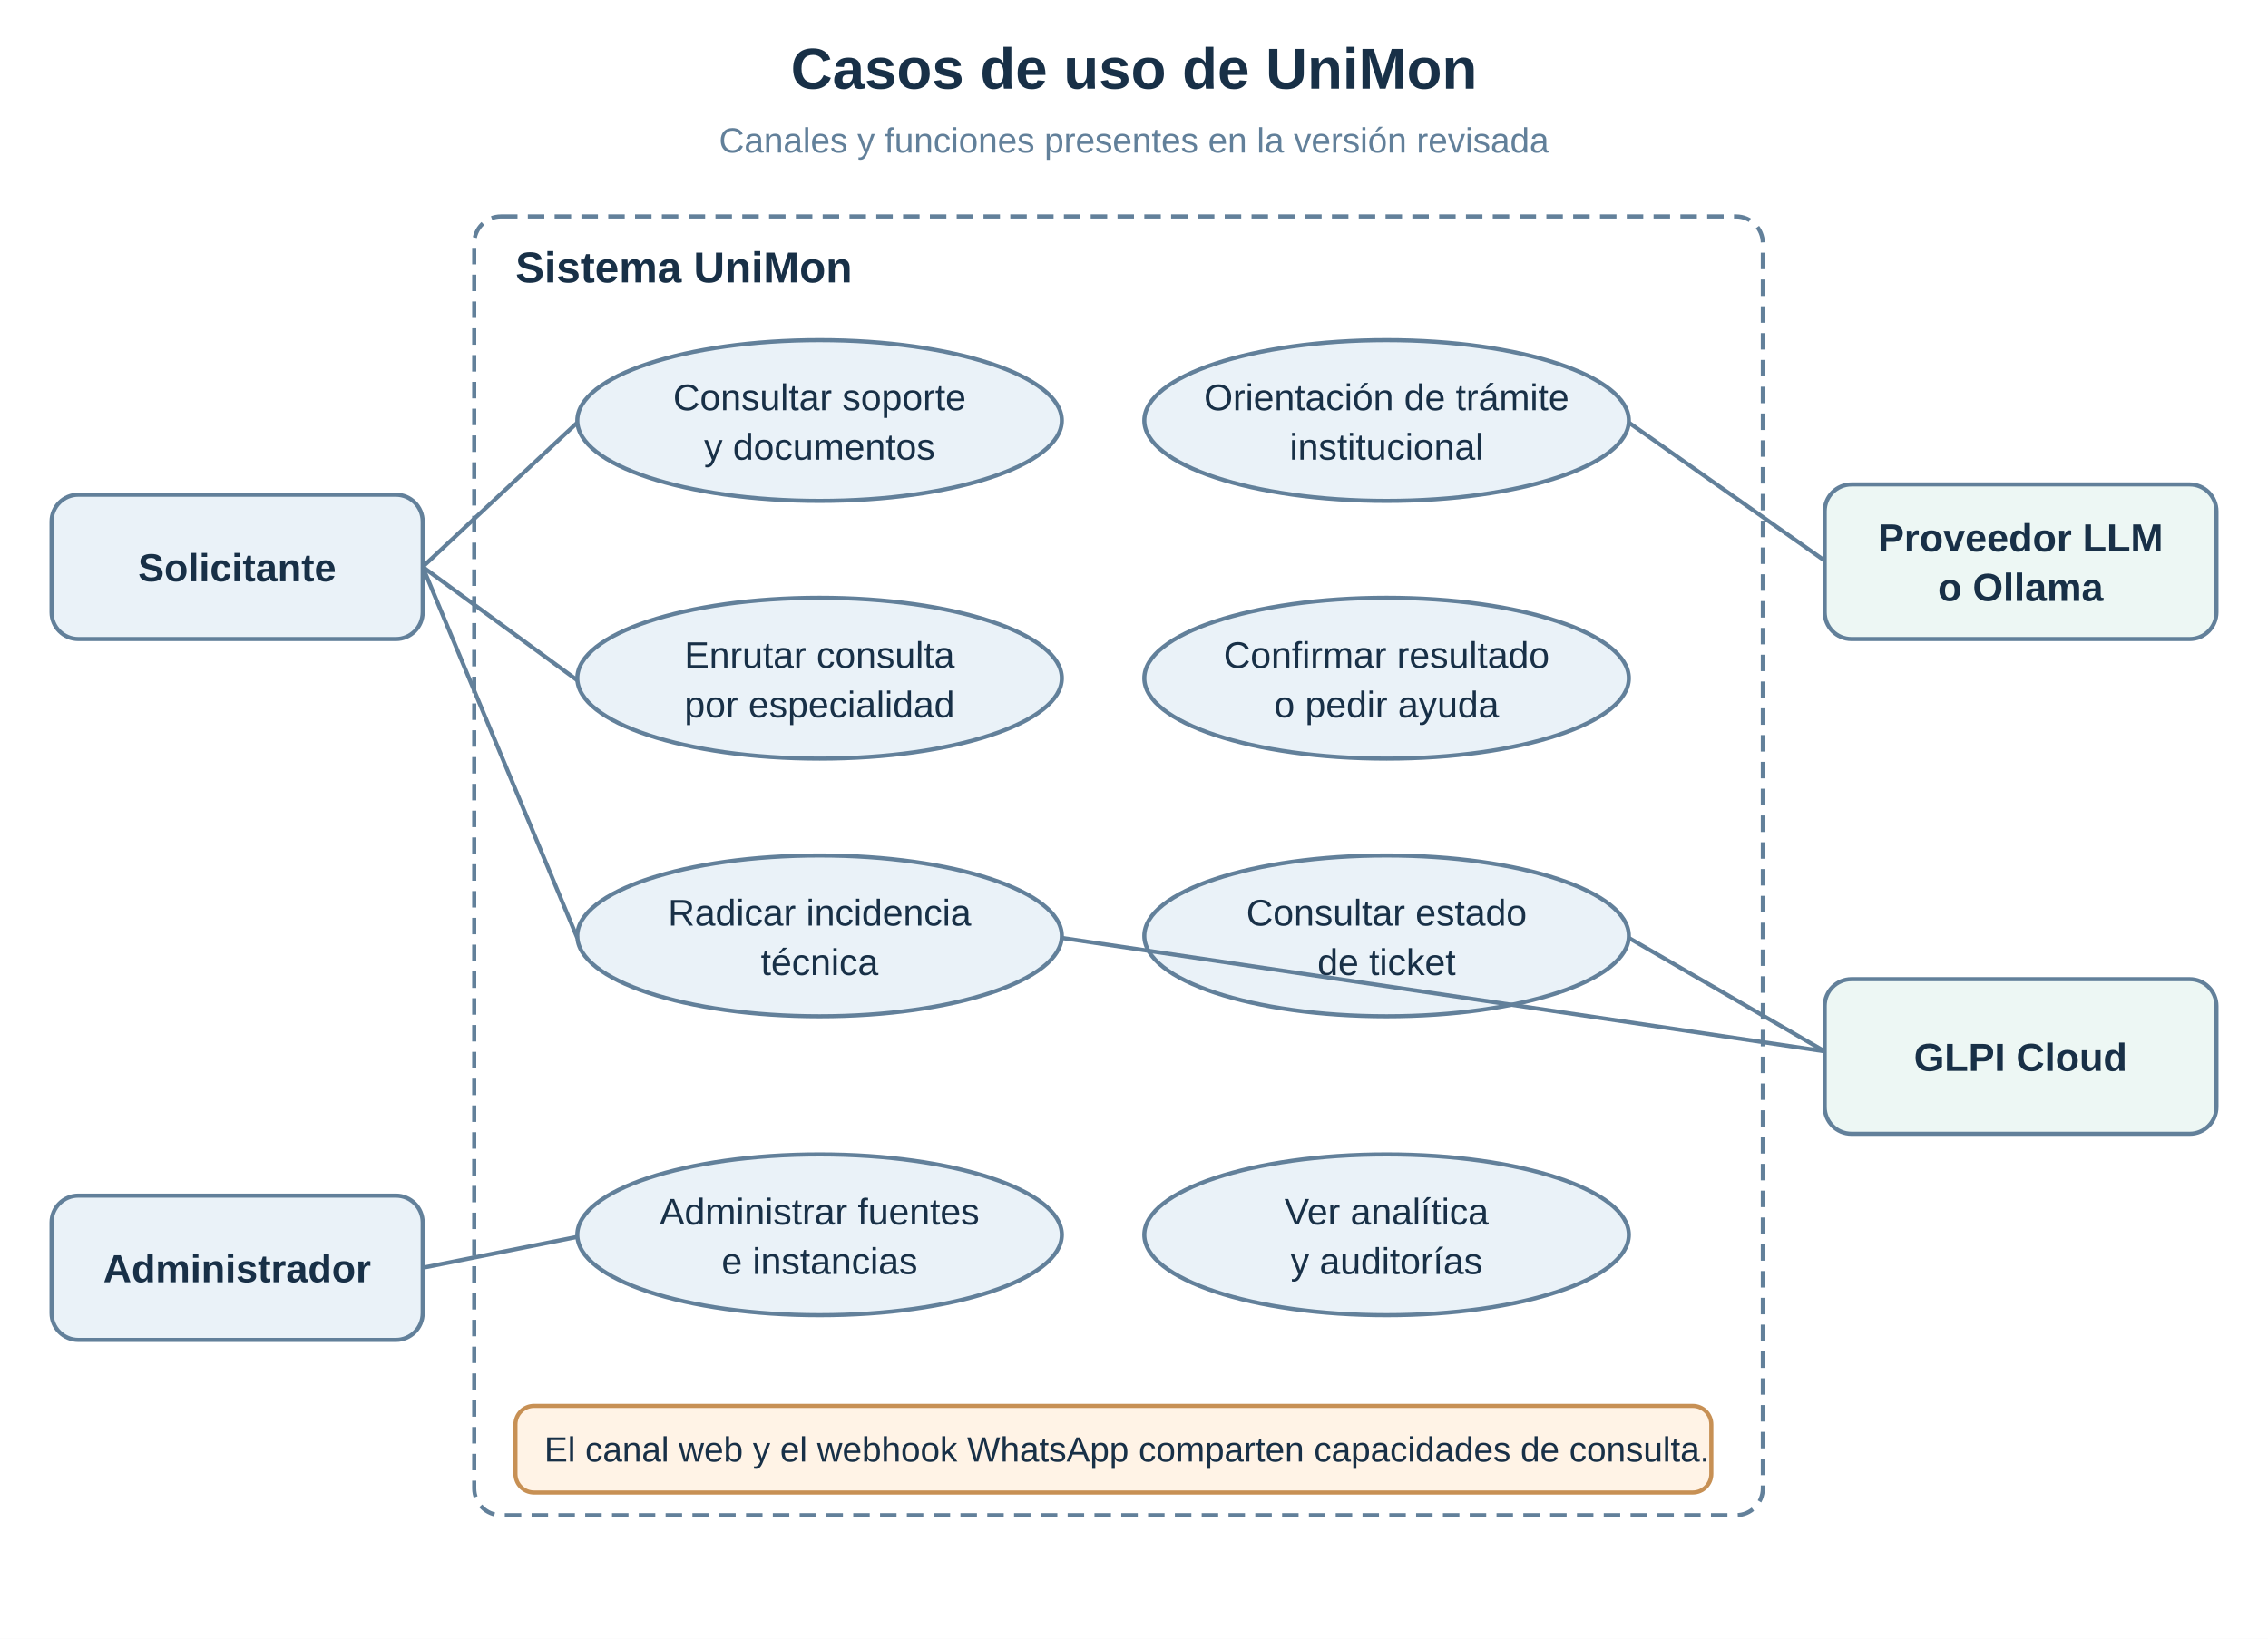
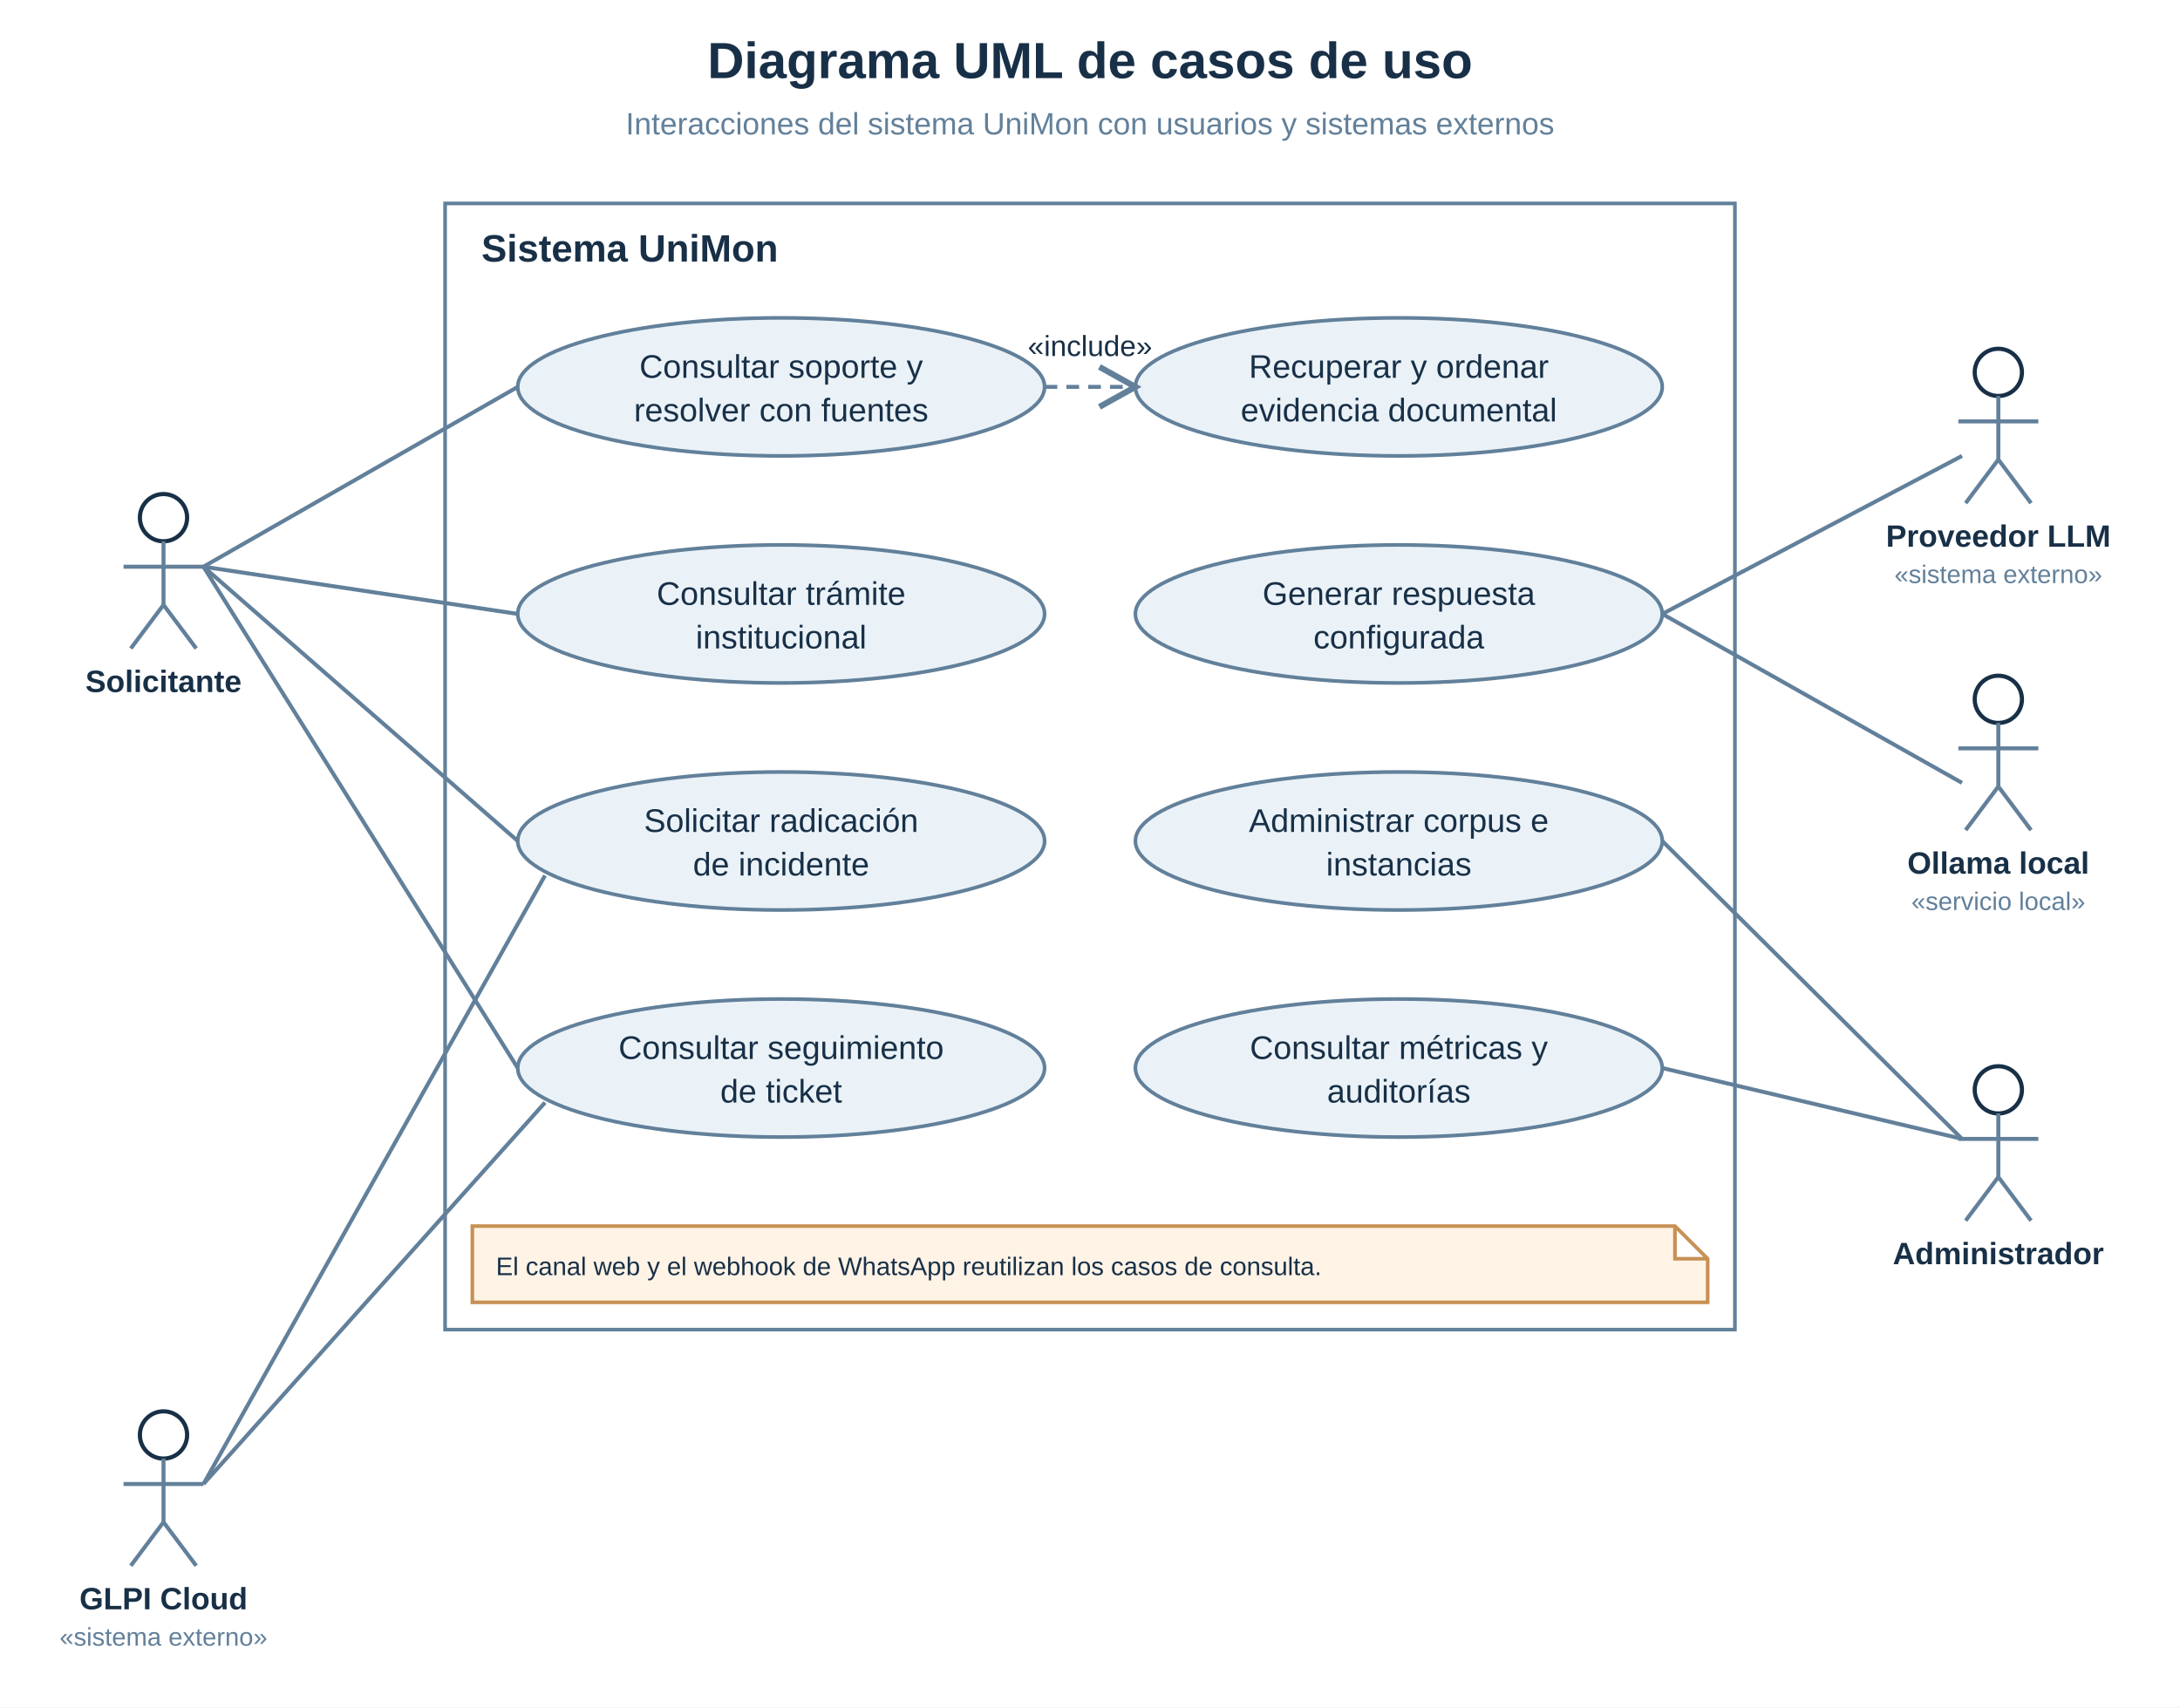
- <svg xmlns="http://www.w3.org/2000/svg" width="1100" height="795" viewBox="0 0 1100 795">
+ <svg xmlns="http://www.w3.org/2000/svg" width="1200" height="940" viewBox="0 0 1200 940">
  <defs>
    <marker id="arrow" markerWidth="10" markerHeight="10" refX="9" refY="5" orient="auto" markerUnits="strokeWidth">
      <path d="M 0 0 L 10 5 L 0 10 z" fill="#62809A" />
    </marker>
+     <marker id="openArrow" markerWidth="12" markerHeight="12" refX="10" refY="6" orient="auto" markerUnits="strokeWidth">
+       <path d="M 1 1 L 10 6 L 1 11" fill="none" stroke="#62809A" stroke-width="1.5" />
+     </marker>
  </defs>
-   <rect width="1100" height="795" fill="#FFFFFF" />
-   <text x="550.0" y="43" fill="#183047" font-family="Arial, Helvetica, sans-serif" font-size="28" font-weight="bold" text-anchor="middle">Casos de uso de UniMon</text>
-   <text x="550.0" y="74" fill="#62809A" font-family="Arial, Helvetica, sans-serif" font-size="17" font-weight="normal" text-anchor="middle">Canales y funciones presentes en la versión revisada</text>
-   <rect x="230" y="105" width="625" height="630" rx="13" fill="#FFFFFF" stroke="#62809A" stroke-width="2" stroke-dasharray="8 5" />
-   <text x="250" y="137" fill="#183047" font-family="Arial, Helvetica, sans-serif" font-size="21" font-weight="bold" text-anchor="start">Sistema UniMon</text>
-   <rect x="25" y="240" width="180" height="70" rx="13" fill="#EAF2F8" stroke="#62809A" stroke-width="2" />
-   <text x="115.0" y="282.0" fill="#183047" font-family="Arial, Helvetica, sans-serif" font-size="19" font-weight="bold" text-anchor="middle">Solicitante</text>
-   <rect x="25" y="580" width="180" height="70" rx="13" fill="#EAF2F8" stroke="#62809A" stroke-width="2" />
-   <text x="115.0" y="622.0" fill="#183047" font-family="Arial, Helvetica, sans-serif" font-size="19" font-weight="bold" text-anchor="middle">Administrador</text>
-   <rect x="885" y="235" width="190" height="75" rx="13" fill="#EDF7F4" stroke="#62809A" stroke-width="2" />
-   <text x="980.0" y="267.5" fill="#183047" font-family="Arial, Helvetica, sans-serif" font-size="19" font-weight="bold" text-anchor="middle">Proveedor LLM</text>
-   <text x="980.0" y="291.5" fill="#183047" font-family="Arial, Helvetica, sans-serif" font-size="19" font-weight="bold" text-anchor="middle">o Ollama</text>
-   <rect x="885" y="475" width="190" height="75" rx="13" fill="#EDF7F4" stroke="#62809A" stroke-width="2" />
-   <text x="980.0" y="519.5" fill="#183047" font-family="Arial, Helvetica, sans-serif" font-size="19" font-weight="bold" text-anchor="middle">GLPI Cloud</text>
-   <ellipse cx="397.5" cy="204.0" rx="117.5" ry="39.0" fill="#EAF2F8" stroke="#62809A" stroke-width="2" />
-   <text x="397.5" y="199.0" fill="#183047" font-family="Arial, Helvetica, sans-serif" font-size="18" font-weight="normal" text-anchor="middle">Consultar soporte</text>
-   <text x="397.5" y="223.0" fill="#183047" font-family="Arial, Helvetica, sans-serif" font-size="18" font-weight="normal" text-anchor="middle">y documentos</text>
-   <ellipse cx="672.5" cy="204.0" rx="117.5" ry="39.0" fill="#EAF2F8" stroke="#62809A" stroke-width="2" />
-   <text x="672.5" y="199.0" fill="#183047" font-family="Arial, Helvetica, sans-serif" font-size="18" font-weight="normal" text-anchor="middle">Orientación de trámite</text>
-   <text x="672.5" y="223.0" fill="#183047" font-family="Arial, Helvetica, sans-serif" font-size="18" font-weight="normal" text-anchor="middle">institucional</text>
-   <ellipse cx="397.5" cy="329.0" rx="117.5" ry="39.0" fill="#EAF2F8" stroke="#62809A" stroke-width="2" />
-   <text x="397.5" y="324.0" fill="#183047" font-family="Arial, Helvetica, sans-serif" font-size="18" font-weight="normal" text-anchor="middle">Enrutar consulta</text>
-   <text x="397.5" y="348.0" fill="#183047" font-family="Arial, Helvetica, sans-serif" font-size="18" font-weight="normal" text-anchor="middle">por especialidad</text>
-   <ellipse cx="672.5" cy="329.0" rx="117.5" ry="39.0" fill="#EAF2F8" stroke="#62809A" stroke-width="2" />
-   <text x="672.5" y="324.0" fill="#183047" font-family="Arial, Helvetica, sans-serif" font-size="18" font-weight="normal" text-anchor="middle">Confirmar resultado</text>
-   <text x="672.5" y="348.0" fill="#183047" font-family="Arial, Helvetica, sans-serif" font-size="18" font-weight="normal" text-anchor="middle">o pedir ayuda</text>
-   <ellipse cx="397.5" cy="454.0" rx="117.5" ry="39.0" fill="#EAF2F8" stroke="#62809A" stroke-width="2" />
-   <text x="397.5" y="449.0" fill="#183047" font-family="Arial, Helvetica, sans-serif" font-size="18" font-weight="normal" text-anchor="middle">Radicar incidencia</text>
-   <text x="397.5" y="473.0" fill="#183047" font-family="Arial, Helvetica, sans-serif" font-size="18" font-weight="normal" text-anchor="middle">técnica</text>
-   <ellipse cx="672.5" cy="454.0" rx="117.5" ry="39.0" fill="#EAF2F8" stroke="#62809A" stroke-width="2" />
-   <text x="672.5" y="449.0" fill="#183047" font-family="Arial, Helvetica, sans-serif" font-size="18" font-weight="normal" text-anchor="middle">Consultar estado</text>
-   <text x="672.5" y="473.0" fill="#183047" font-family="Arial, Helvetica, sans-serif" font-size="18" font-weight="normal" text-anchor="middle">de ticket</text>
-   <ellipse cx="397.5" cy="599.0" rx="117.5" ry="39.0" fill="#EAF2F8" stroke="#62809A" stroke-width="2" />
-   <text x="397.5" y="594.0" fill="#183047" font-family="Arial, Helvetica, sans-serif" font-size="18" font-weight="normal" text-anchor="middle">Administrar fuentes</text>
-   <text x="397.5" y="618.0" fill="#183047" font-family="Arial, Helvetica, sans-serif" font-size="18" font-weight="normal" text-anchor="middle">e instancias</text>
-   <ellipse cx="672.5" cy="599.0" rx="117.5" ry="39.0" fill="#EAF2F8" stroke="#62809A" stroke-width="2" />
-   <text x="672.5" y="594.0" fill="#183047" font-family="Arial, Helvetica, sans-serif" font-size="18" font-weight="normal" text-anchor="middle">Ver analítica</text>
-   <text x="672.5" y="618.0" fill="#183047" font-family="Arial, Helvetica, sans-serif" font-size="18" font-weight="normal" text-anchor="middle">y auditorías</text>
-   <line x1="205" y1="275" x2="280" y2="205" stroke="#62809A" stroke-width="2" />
-   <line x1="205" y1="275" x2="280" y2="330" stroke="#62809A" stroke-width="2" />
-   <line x1="205" y1="275" x2="280" y2="455" stroke="#62809A" stroke-width="2" />
-   <line x1="205" y1="615" x2="280" y2="600" stroke="#62809A" stroke-width="2" />
-   <line x1="790" y1="205" x2="885" y2="272" stroke="#62809A" stroke-width="2" />
-   <line x1="515" y1="455" x2="885" y2="510" stroke="#62809A" stroke-width="2" />
-   <line x1="790" y1="455" x2="885" y2="510" stroke="#62809A" stroke-width="2" />
-   <rect x="250" y="682" width="580" height="42" rx="9" fill="#FFF3E6" stroke="#C79054" stroke-width="2" />
-   <text x="264" y="709" fill="#183047" font-family="Arial, Helvetica, sans-serif" font-size="17" font-weight="normal" text-anchor="start">El canal web y el webhook WhatsApp comparten capacidades de consulta.</text>
+   <rect width="1200" height="940" fill="#FFFFFF" />
+   <text x="600.0" y="43" fill="#183047" font-family="Arial, Helvetica, sans-serif" font-size="28" font-weight="bold" text-anchor="middle">Diagrama UML de casos de uso</text>
+   <text x="600.0" y="74" fill="#62809A" font-family="Arial, Helvetica, sans-serif" font-size="17" font-weight="normal" text-anchor="middle">Interacciones del sistema UniMon con usuarios y sistemas externos</text>
+   <rect x="245" y="112" width="710" height="620" rx="0" fill="#FFFFFF" stroke="#62809A" stroke-width="2" />
+   <text x="265" y="144" fill="#183047" font-family="Arial, Helvetica, sans-serif" font-size="21" font-weight="bold" text-anchor="start">Sistema UniMon</text>
+   <circle cx="90" cy="285" r="13" fill="white" stroke="#183047" stroke-width="2.3" />
+   <line x1="90" y1="298" x2="90" y2="333" stroke="#62809A" stroke-width="2.2" />
+   <line x1="68" y1="312" x2="112" y2="312" stroke="#62809A" stroke-width="2.2" />
+   <line x1="90" y1="333" x2="72" y2="357" stroke="#62809A" stroke-width="2.2" />
+   <line x1="90" y1="333" x2="108" y2="357" stroke="#62809A" stroke-width="2.2" />
+   <text x="90" y="381" fill="#183047" font-family="Arial, Helvetica, sans-serif" font-size="17" font-weight="bold" text-anchor="middle">Solicitante</text>
+   <circle cx="1100" cy="600" r="13" fill="white" stroke="#183047" stroke-width="2.3" />
+   <line x1="1100" y1="613" x2="1100" y2="648" stroke="#62809A" stroke-width="2.2" />
+   <line x1="1078" y1="627" x2="1122" y2="627" stroke="#62809A" stroke-width="2.2" />
+   <line x1="1100" y1="648" x2="1082" y2="672" stroke="#62809A" stroke-width="2.2" />
+   <line x1="1100" y1="648" x2="1118" y2="672" stroke="#62809A" stroke-width="2.2" />
+   <text x="1100" y="696" fill="#183047" font-family="Arial, Helvetica, sans-serif" font-size="17" font-weight="bold" text-anchor="middle">Administrador</text>
+   <circle cx="1100" cy="205" r="13" fill="white" stroke="#183047" stroke-width="2.3" />
+   <line x1="1100" y1="218" x2="1100" y2="253" stroke="#62809A" stroke-width="2.2" />
+   <line x1="1078" y1="232" x2="1122" y2="232" stroke="#62809A" stroke-width="2.2" />
+   <line x1="1100" y1="253" x2="1082" y2="277" stroke="#62809A" stroke-width="2.2" />
+   <line x1="1100" y1="253" x2="1118" y2="277" stroke="#62809A" stroke-width="2.2" />
+   <text x="1100" y="301" fill="#183047" font-family="Arial, Helvetica, sans-serif" font-size="17" font-weight="bold" text-anchor="middle">Proveedor LLM</text>
+   <text x="1100" y="321" fill="#62809A" font-family="Arial, Helvetica, sans-serif" font-size="14" font-weight="normal" text-anchor="middle">«sistema externo»</text>
+   <circle cx="1100" cy="385" r="13" fill="white" stroke="#183047" stroke-width="2.3" />
+   <line x1="1100" y1="398" x2="1100" y2="433" stroke="#62809A" stroke-width="2.2" />
+   <line x1="1078" y1="412" x2="1122" y2="412" stroke="#62809A" stroke-width="2.2" />
+   <line x1="1100" y1="433" x2="1082" y2="457" stroke="#62809A" stroke-width="2.2" />
+   <line x1="1100" y1="433" x2="1118" y2="457" stroke="#62809A" stroke-width="2.2" />
+   <text x="1100" y="481" fill="#183047" font-family="Arial, Helvetica, sans-serif" font-size="17" font-weight="bold" text-anchor="middle">Ollama local</text>
+   <text x="1100" y="501" fill="#62809A" font-family="Arial, Helvetica, sans-serif" font-size="14" font-weight="normal" text-anchor="middle">«servicio local»</text>
+   <circle cx="90" cy="790" r="13" fill="white" stroke="#183047" stroke-width="2.3" />
+   <line x1="90" y1="803" x2="90" y2="838" stroke="#62809A" stroke-width="2.2" />
+   <line x1="68" y1="817" x2="112" y2="817" stroke="#62809A" stroke-width="2.2" />
+   <line x1="90" y1="838" x2="72" y2="862" stroke="#62809A" stroke-width="2.2" />
+   <line x1="90" y1="838" x2="108" y2="862" stroke="#62809A" stroke-width="2.2" />
+   <text x="90" y="886" fill="#183047" font-family="Arial, Helvetica, sans-serif" font-size="17" font-weight="bold" text-anchor="middle">GLPI Cloud</text>
+   <text x="90" y="906" fill="#62809A" font-family="Arial, Helvetica, sans-serif" font-size="14" font-weight="normal" text-anchor="middle">«sistema externo»</text>
+   <ellipse cx="430.0" cy="213.0" rx="145.0" ry="38.0" fill="#EAF2F8" stroke="#62809A" stroke-width="2" />
+   <text x="430.0" y="208.0" fill="#183047" font-family="Arial, Helvetica, sans-serif" font-size="18" font-weight="normal" text-anchor="middle">Consultar soporte y</text>
+   <text x="430.0" y="232.0" fill="#183047" font-family="Arial, Helvetica, sans-serif" font-size="18" font-weight="normal" text-anchor="middle">resolver con fuentes</text>
+   <ellipse cx="770.0" cy="213.0" rx="145.0" ry="38.0" fill="#EAF2F8" stroke="#62809A" stroke-width="2" />
+   <text x="770.0" y="208.0" fill="#183047" font-family="Arial, Helvetica, sans-serif" font-size="18" font-weight="normal" text-anchor="middle">Recuperar y ordenar</text>
+   <text x="770.0" y="232.0" fill="#183047" font-family="Arial, Helvetica, sans-serif" font-size="18" font-weight="normal" text-anchor="middle">evidencia documental</text>
+   <ellipse cx="430.0" cy="338.0" rx="145.0" ry="38.0" fill="#EAF2F8" stroke="#62809A" stroke-width="2" />
+   <text x="430.0" y="333.0" fill="#183047" font-family="Arial, Helvetica, sans-serif" font-size="18" font-weight="normal" text-anchor="middle">Consultar trámite</text>
+   <text x="430.0" y="357.0" fill="#183047" font-family="Arial, Helvetica, sans-serif" font-size="18" font-weight="normal" text-anchor="middle">institucional</text>
+   <ellipse cx="770.0" cy="338.0" rx="145.0" ry="38.0" fill="#EAF2F8" stroke="#62809A" stroke-width="2" />
+   <text x="770.0" y="333.0" fill="#183047" font-family="Arial, Helvetica, sans-serif" font-size="18" font-weight="normal" text-anchor="middle">Generar respuesta</text>
+   <text x="770.0" y="357.0" fill="#183047" font-family="Arial, Helvetica, sans-serif" font-size="18" font-weight="normal" text-anchor="middle">configurada</text>
+   <ellipse cx="430.0" cy="463.0" rx="145.0" ry="38.0" fill="#EAF2F8" stroke="#62809A" stroke-width="2" />
+   <text x="430.0" y="458.0" fill="#183047" font-family="Arial, Helvetica, sans-serif" font-size="18" font-weight="normal" text-anchor="middle">Solicitar radicación</text>
+   <text x="430.0" y="482.0" fill="#183047" font-family="Arial, Helvetica, sans-serif" font-size="18" font-weight="normal" text-anchor="middle">de incidente</text>
+   <ellipse cx="770.0" cy="463.0" rx="145.0" ry="38.0" fill="#EAF2F8" stroke="#62809A" stroke-width="2" />
+   <text x="770.0" y="458.0" fill="#183047" font-family="Arial, Helvetica, sans-serif" font-size="18" font-weight="normal" text-anchor="middle">Administrar corpus e</text>
+   <text x="770.0" y="482.0" fill="#183047" font-family="Arial, Helvetica, sans-serif" font-size="18" font-weight="normal" text-anchor="middle">instancias</text>
+   <ellipse cx="430.0" cy="588.0" rx="145.0" ry="38.0" fill="#EAF2F8" stroke="#62809A" stroke-width="2" />
+   <text x="430.0" y="583.0" fill="#183047" font-family="Arial, Helvetica, sans-serif" font-size="18" font-weight="normal" text-anchor="middle">Consultar seguimiento</text>
+   <text x="430.0" y="607.0" fill="#183047" font-family="Arial, Helvetica, sans-serif" font-size="18" font-weight="normal" text-anchor="middle">de ticket</text>
+   <ellipse cx="770.0" cy="588.0" rx="145.0" ry="38.0" fill="#EAF2F8" stroke="#62809A" stroke-width="2" />
+   <text x="770.0" y="583.0" fill="#183047" font-family="Arial, Helvetica, sans-serif" font-size="18" font-weight="normal" text-anchor="middle">Consultar métricas y</text>
+   <text x="770.0" y="607.0" fill="#183047" font-family="Arial, Helvetica, sans-serif" font-size="18" font-weight="normal" text-anchor="middle">auditorías</text>
+   <line x1="112" y1="312" x2="285" y2="213" stroke="#62809A" stroke-width="2.2" />
+   <line x1="112" y1="312" x2="285" y2="338" stroke="#62809A" stroke-width="2.2" />
+   <line x1="112" y1="312" x2="285" y2="463" stroke="#62809A" stroke-width="2.2" />
+   <line x1="112" y1="312" x2="285" y2="588" stroke="#62809A" stroke-width="2.2" />
+   <line x1="112" y1="817" x2="300" y2="482" stroke="#62809A" stroke-width="2.2" />
+   <line x1="112" y1="817" x2="300" y2="607" stroke="#62809A" stroke-width="2.2" />
+   <line x1="915" y1="463" x2="1080" y2="627" stroke="#62809A" stroke-width="2.2" />
+   <line x1="915" y1="588" x2="1080" y2="627" stroke="#62809A" stroke-width="2.2" />
+   <line x1="915" y1="338" x2="1080" y2="251" stroke="#62809A" stroke-width="2.2" />
+   <line x1="915" y1="338" x2="1080" y2="431" stroke="#62809A" stroke-width="2.2" />
+   <line x1="575" y1="213" x2="625" y2="213" stroke="#62809A" stroke-width="2.2" stroke-dasharray="7 5" marker-end="url(#openArrow)" />
+   <text x="600" y="196" fill="#183047" font-family="Arial, Helvetica, sans-serif" font-size="16" font-weight="normal" text-anchor="middle">«include»</text>
+   <path d="M260 675 L922 675 L940 693 L940 717 L260 717 Z M922 675 L922 693 L940 693" fill="#FFF3E6" stroke="#C79054" stroke-width="2" />
+   <text x="273" y="702" fill="#183047" font-family="Arial, Helvetica, sans-serif" font-size="14" font-weight="normal" text-anchor="start">El canal web y el webhook de WhatsApp reutilizan los casos de consulta.</text>
</svg>
